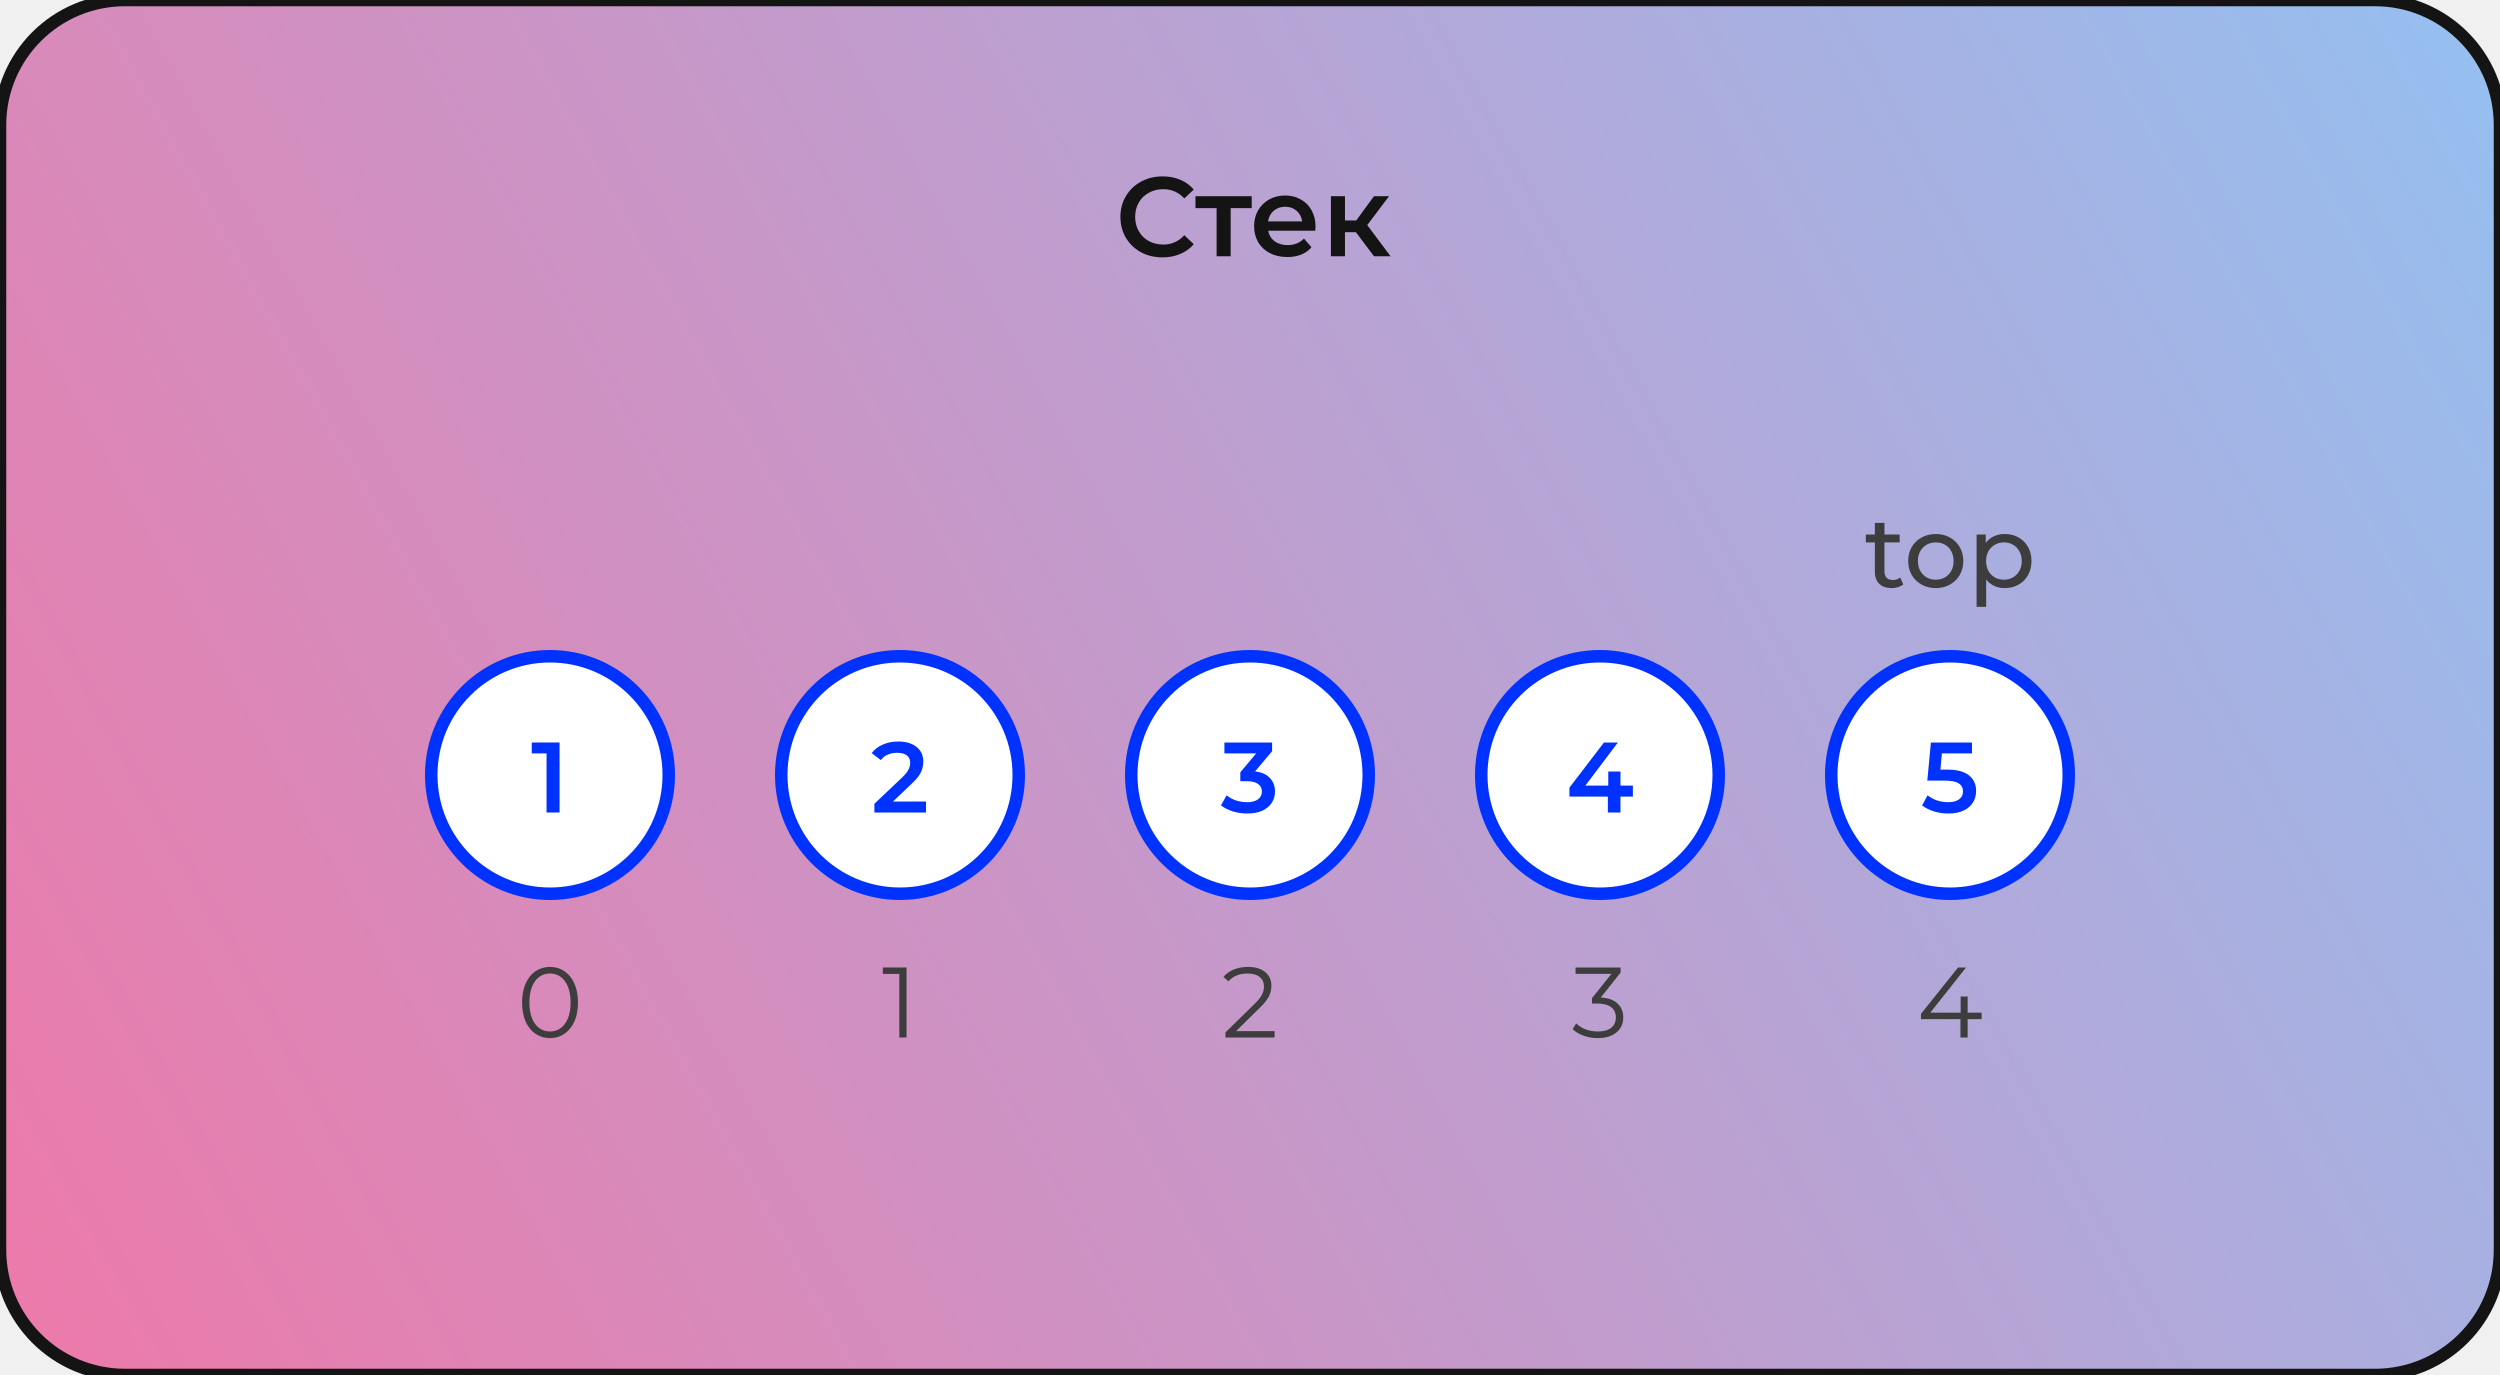
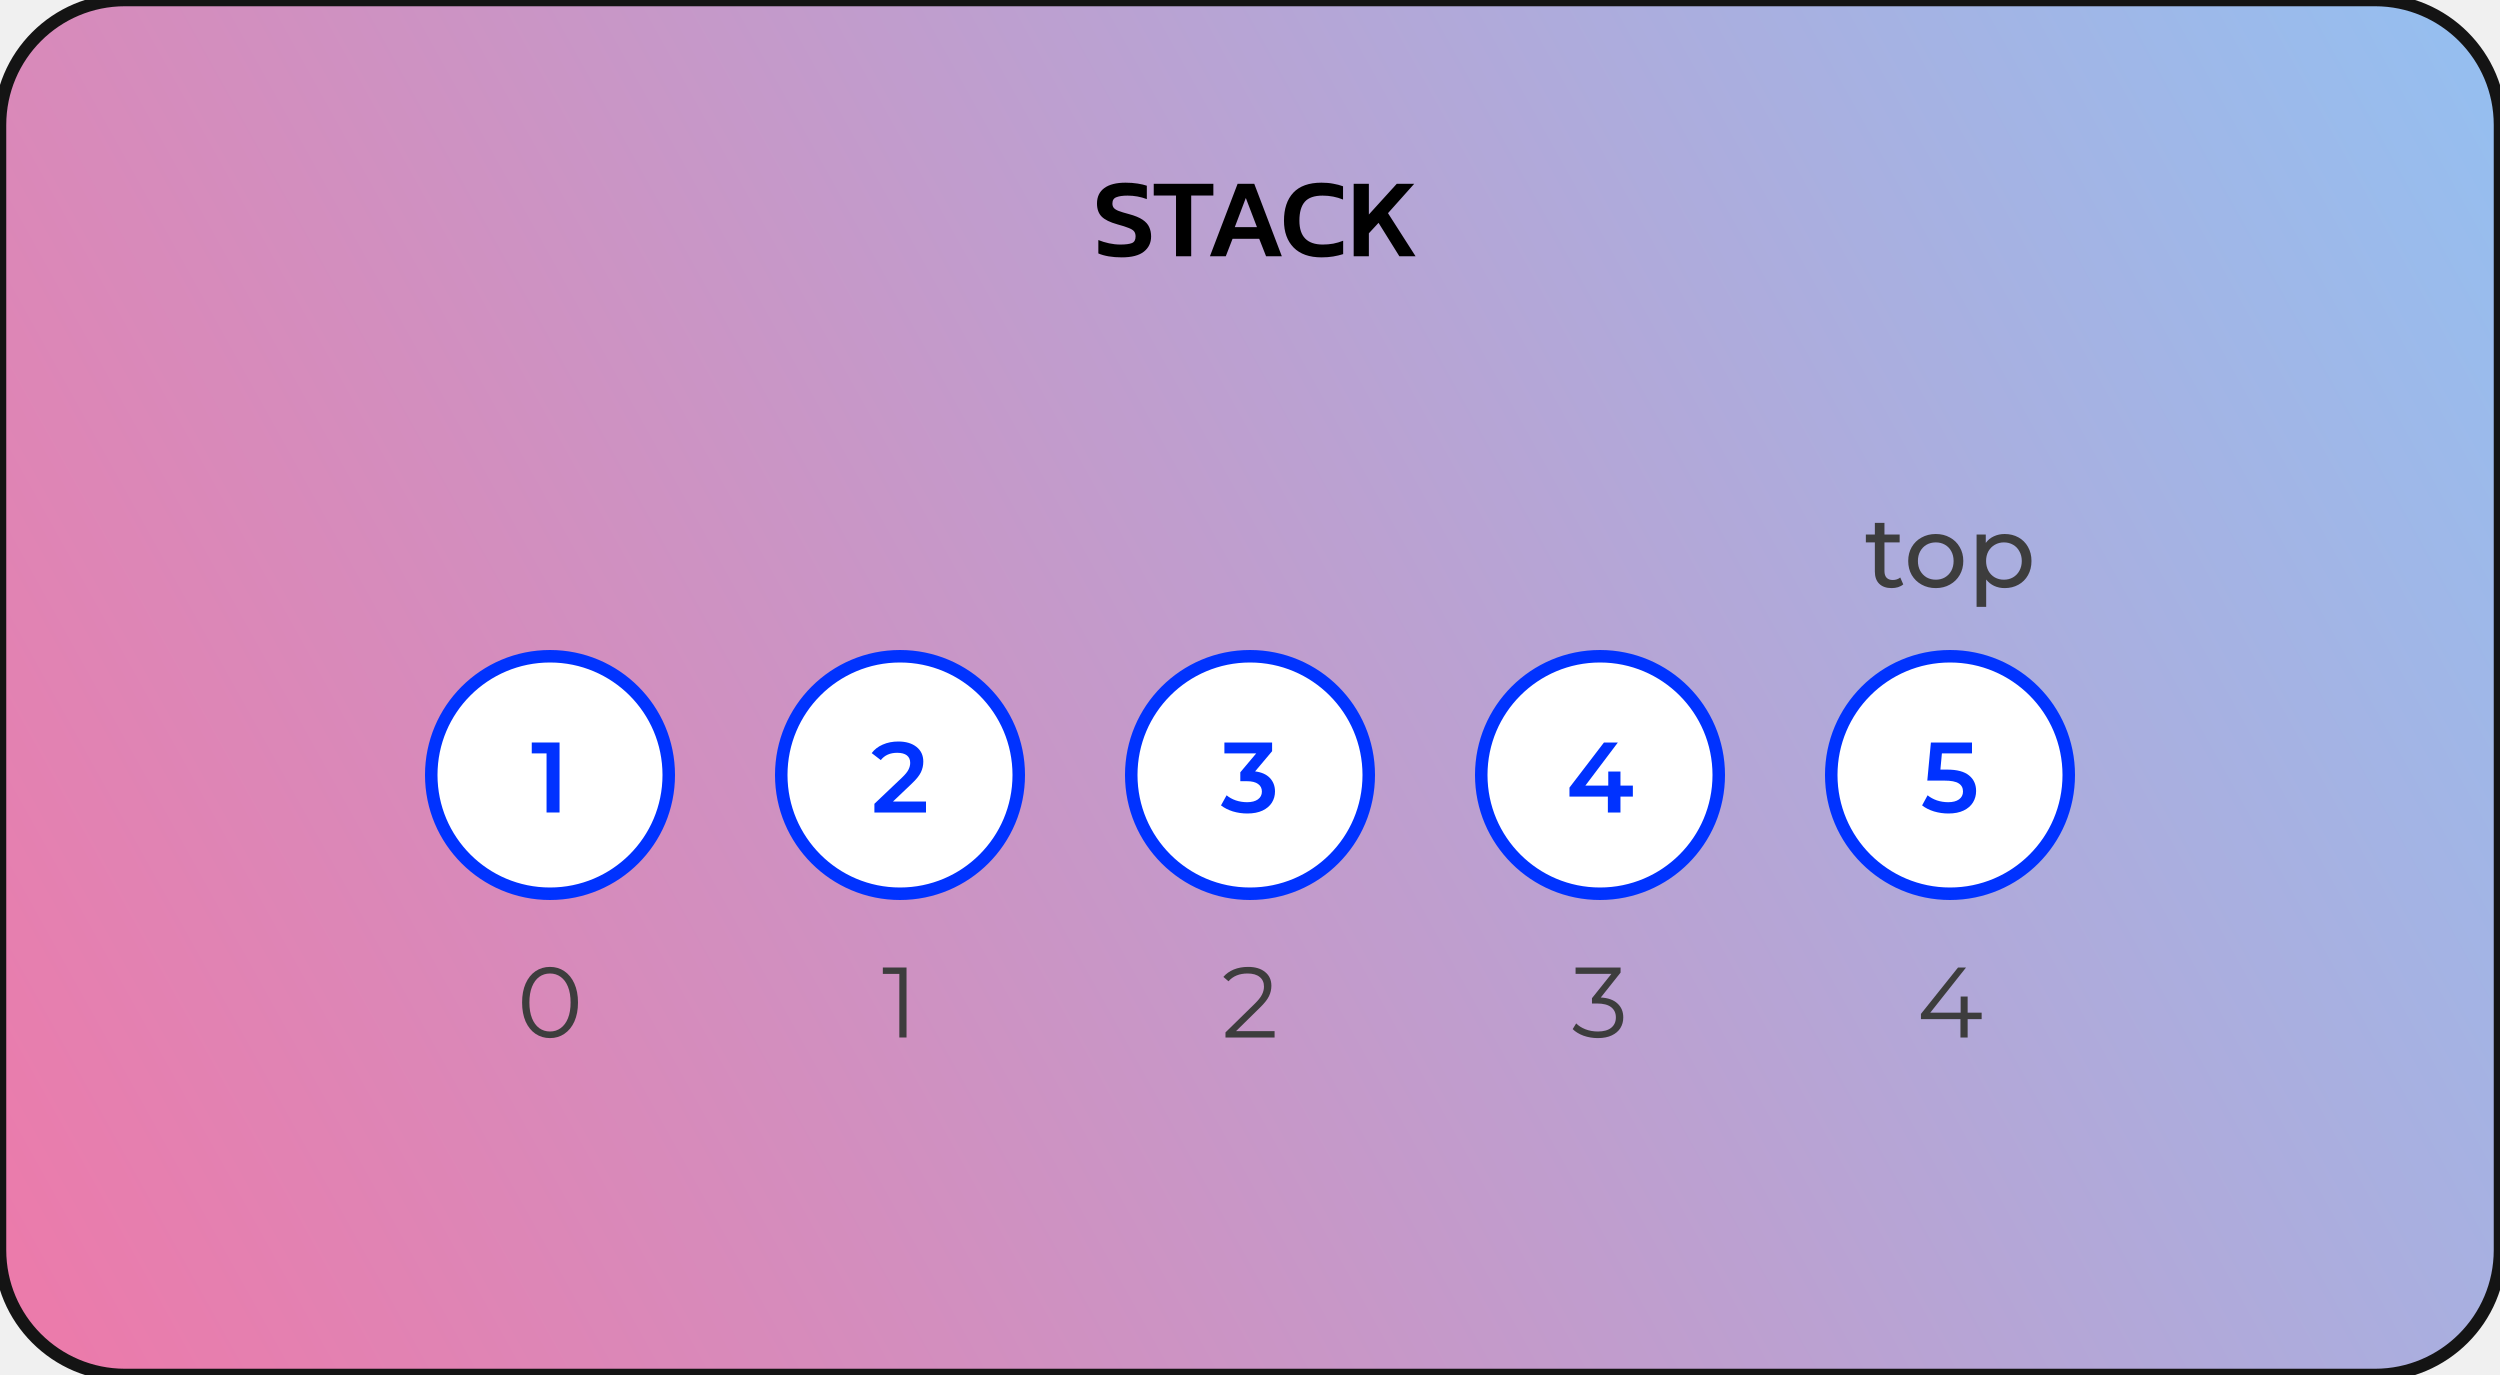
<svg xmlns="http://www.w3.org/2000/svg" width="400" height="220" viewBox="0 0 400 220" fill="none">
-   <path d="M0 20C0 8.954 8.954 0 20 0H380C391.046 0 400 8.954 400 20V200C400 211.046 391.046 220 380 220H20C8.954 220 0 211.046 0 200V20Z" fill="url(#paint0_linear_527_6478)" />
-   <path d="M185.999 41.18C184.727 41.18 183.575 40.904 182.543 40.352C181.523 39.788 180.719 39.014 180.131 38.03C179.555 37.046 179.267 35.936 179.267 34.7C179.267 33.464 179.561 32.354 180.149 31.37C180.737 30.386 181.541 29.618 182.561 29.066C183.593 28.502 184.745 28.22 186.017 28.22C187.049 28.22 187.991 28.4 188.843 28.76C189.695 29.12 190.415 29.642 191.003 30.326L189.491 31.748C188.579 30.764 187.457 30.272 186.125 30.272C185.261 30.272 184.487 30.464 183.803 30.848C183.119 31.22 182.585 31.742 182.201 32.414C181.817 33.086 181.625 33.848 181.625 34.7C181.625 35.552 181.817 36.314 182.201 36.986C182.585 37.658 183.119 38.186 183.803 38.57C184.487 38.942 185.261 39.128 186.125 39.128C187.457 39.128 188.579 38.63 189.491 37.634L191.003 39.074C190.415 39.758 189.689 40.28 188.825 40.64C187.973 41 187.031 41.18 185.999 41.18ZM200.274 33.296H196.908V41H194.658V33.296H191.274V31.388H200.274V33.296ZM210.485 36.248C210.485 36.404 210.473 36.626 210.449 36.914H202.907C203.039 37.622 203.381 38.186 203.933 38.606C204.497 39.014 205.193 39.218 206.021 39.218C207.077 39.218 207.947 38.87 208.631 38.174L209.837 39.56C209.405 40.076 208.859 40.466 208.199 40.73C207.539 40.994 206.795 41.126 205.967 41.126C204.911 41.126 203.981 40.916 203.177 40.496C202.373 40.076 201.749 39.494 201.305 38.75C200.873 37.994 200.657 37.142 200.657 36.194C200.657 35.258 200.867 34.418 201.287 33.674C201.719 32.918 202.313 32.33 203.069 31.91C203.825 31.49 204.677 31.28 205.625 31.28C206.561 31.28 207.395 31.49 208.127 31.91C208.871 32.318 209.447 32.9 209.855 33.656C210.275 34.4 210.485 35.264 210.485 36.248ZM205.625 33.08C204.905 33.08 204.293 33.296 203.789 33.728C203.297 34.148 202.997 34.712 202.889 35.42H208.343C208.247 34.724 207.953 34.16 207.461 33.728C206.969 33.296 206.357 33.08 205.625 33.08ZM216.942 37.148H215.196V41H212.946V31.388H215.196V35.276H216.996L219.84 31.388H222.252L218.76 36.014L222.486 41H219.84L216.942 37.148Z" fill="#141414" />
-   <rect x="69" y="105" width="38" height="38" rx="19" fill="white" />
-   <path d="M89.529 118.8V130H87.449V120.544H85.081V118.8H89.529Z" fill="#0032FF" />
-   <rect x="69" y="105" width="38" height="38" rx="19" stroke="#0032FF" stroke-width="2" />
-   <path d="M87.999 166.096C87.135 166.096 86.362 165.867 85.679 165.408C85.007 164.949 84.479 164.293 84.095 163.44C83.722 162.576 83.535 161.563 83.535 160.4C83.535 159.237 83.722 158.229 84.095 157.376C84.479 156.512 85.007 155.851 85.679 155.392C86.362 154.933 87.135 154.704 87.999 154.704C88.863 154.704 89.631 154.933 90.303 155.392C90.986 155.851 91.519 156.512 91.903 157.376C92.287 158.229 92.479 159.237 92.479 160.4C92.479 161.563 92.287 162.576 91.903 163.44C91.519 164.293 90.986 164.949 90.303 165.408C89.631 165.867 88.863 166.096 87.999 166.096ZM87.999 165.04C88.65 165.04 89.221 164.859 89.711 164.496C90.213 164.133 90.602 163.605 90.879 162.912C91.156 162.219 91.295 161.381 91.295 160.4C91.295 159.419 91.156 158.581 90.879 157.888C90.602 157.195 90.213 156.667 89.711 156.304C89.221 155.941 88.65 155.76 87.999 155.76C87.349 155.76 86.772 155.941 86.271 156.304C85.781 156.667 85.397 157.195 85.119 157.888C84.842 158.581 84.703 159.419 84.703 160.4C84.703 161.381 84.842 162.219 85.119 162.912C85.397 163.605 85.781 164.133 86.271 164.496C86.772 164.859 87.349 165.04 87.999 165.04Z" fill="#3D3D3D" />
-   <rect x="125" y="105" width="38" height="38" rx="19" fill="white" />
-   <path d="M148.16 128.24V130H139.904V128.608L144.352 124.384C144.853 123.904 145.189 123.488 145.36 123.136C145.541 122.773 145.632 122.416 145.632 122.064C145.632 121.541 145.456 121.141 145.104 120.864C144.752 120.587 144.234 120.448 143.552 120.448C142.41 120.448 141.536 120.837 140.928 121.616L139.472 120.496C139.909 119.909 140.496 119.456 141.232 119.136C141.978 118.805 142.81 118.64 143.728 118.64C144.944 118.64 145.914 118.928 146.64 119.504C147.365 120.08 147.728 120.864 147.728 121.856C147.728 122.464 147.6 123.035 147.344 123.568C147.088 124.101 146.597 124.709 145.872 125.392L142.88 128.24H148.16Z" fill="#0032FF" />
-   <rect x="125" y="105" width="38" height="38" rx="19" stroke="#0032FF" stroke-width="2" />
-   <path d="M145.045 154.8V166H143.893V155.824H141.253V154.8H145.045Z" fill="#3D3D3D" />
-   <rect x="181" y="105" width="38" height="38" rx="19" fill="white" />
-   <path d="M200.816 123.424C201.85 123.552 202.64 123.904 203.184 124.48C203.728 125.056 204 125.776 204 126.64C204 127.291 203.834 127.883 203.504 128.416C203.173 128.949 202.672 129.376 202 129.696C201.338 130.005 200.528 130.16 199.568 130.16C198.768 130.16 197.994 130.048 197.248 129.824C196.512 129.589 195.882 129.269 195.36 128.864L196.256 127.248C196.661 127.589 197.152 127.861 197.728 128.064C198.314 128.256 198.917 128.352 199.536 128.352C200.272 128.352 200.848 128.203 201.264 127.904C201.69 127.595 201.904 127.179 201.904 126.656C201.904 126.133 201.701 125.728 201.296 125.44C200.901 125.141 200.293 124.992 199.472 124.992H198.448V123.568L200.992 120.544H195.904V118.8H203.536V120.192L200.816 123.424Z" fill="#0032FF" />
-   <rect x="181" y="105" width="38" height="38" rx="19" stroke="#0032FF" stroke-width="2" />
-   <path d="M203.933 164.976V166H196.077V165.184L200.733 160.624C201.32 160.048 201.714 159.552 201.917 159.136C202.13 158.709 202.237 158.283 202.237 157.856C202.237 157.195 202.008 156.683 201.549 156.32C201.101 155.947 200.456 155.76 199.613 155.76C198.301 155.76 197.282 156.176 196.557 157.008L195.741 156.304C196.178 155.792 196.733 155.397 197.405 155.12C198.088 154.843 198.856 154.704 199.709 154.704C200.85 154.704 201.752 154.976 202.413 155.52C203.085 156.053 203.421 156.789 203.421 157.728C203.421 158.304 203.293 158.859 203.037 159.392C202.781 159.925 202.296 160.539 201.581 161.232L197.773 164.976H203.933Z" fill="#3D3D3D" />
-   <rect x="237" y="105" width="38" height="38" rx="19" fill="white" />
-   <path d="M261.258 127.456H259.274V130H257.258V127.456H251.114V126.016L256.634 118.8H258.858L253.658 125.696H257.322V123.44H259.274V125.696H261.258V127.456Z" fill="#0032FF" />
-   <rect x="237" y="105" width="38" height="38" rx="19" stroke="#0032FF" stroke-width="2" />
-   <path d="M256.124 159.6C257.298 159.664 258.188 159.984 258.796 160.56C259.415 161.125 259.724 161.867 259.724 162.784C259.724 163.424 259.57 163.995 259.26 164.496C258.951 164.987 258.492 165.376 257.884 165.664C257.276 165.952 256.535 166.096 255.66 166.096C254.85 166.096 254.082 165.968 253.356 165.712C252.642 165.445 252.066 165.093 251.628 164.656L252.188 163.744C252.562 164.128 253.058 164.443 253.676 164.688C254.295 164.923 254.956 165.04 255.66 165.04C256.578 165.04 257.287 164.843 257.788 164.448C258.29 164.043 258.54 163.488 258.54 162.784C258.54 162.091 258.29 161.547 257.788 161.152C257.287 160.757 256.53 160.56 255.516 160.56H254.716V159.712L257.82 155.824H252.092V154.8H259.292V155.616L256.124 159.6Z" fill="#3D3D3D" />
-   <path d="M304.521 93.504C304.297 93.696 304.02 93.845 303.689 93.952C303.358 94.048 303.017 94.096 302.665 94.096C301.812 94.096 301.15 93.867 300.681 93.408C300.212 92.949 299.977 92.293 299.977 91.44V86.784H298.537V85.52H299.977V83.664H301.513V85.52H303.945V86.784H301.513V91.376C301.513 91.835 301.625 92.187 301.849 92.432C302.084 92.677 302.414 92.8 302.841 92.8C303.31 92.8 303.71 92.667 304.041 92.4L304.521 93.504ZM309.729 94.096C308.886 94.096 308.129 93.909 307.457 93.536C306.785 93.163 306.257 92.651 305.873 92C305.499 91.339 305.313 90.592 305.313 89.76C305.313 88.928 305.499 88.187 305.873 87.536C306.257 86.875 306.785 86.363 307.457 86C308.129 85.627 308.886 85.44 309.729 85.44C310.571 85.44 311.323 85.627 311.985 86C312.657 86.363 313.179 86.875 313.553 87.536C313.937 88.187 314.129 88.928 314.129 89.76C314.129 90.592 313.937 91.339 313.553 92C313.179 92.651 312.657 93.163 311.985 93.536C311.323 93.909 310.571 94.096 309.729 94.096ZM309.729 92.752C310.273 92.752 310.758 92.629 311.185 92.384C311.622 92.128 311.963 91.776 312.209 91.328C312.454 90.869 312.577 90.347 312.577 89.76C312.577 89.173 312.454 88.656 312.209 88.208C311.963 87.749 311.622 87.397 311.185 87.152C310.758 86.907 310.273 86.784 309.729 86.784C309.185 86.784 308.694 86.907 308.257 87.152C307.83 87.397 307.489 87.749 307.233 88.208C306.987 88.656 306.865 89.173 306.865 89.76C306.865 90.347 306.987 90.869 307.233 91.328C307.489 91.776 307.83 92.128 308.257 92.384C308.694 92.629 309.185 92.752 309.729 92.752ZM320.749 85.44C321.57 85.44 322.306 85.621 322.957 85.984C323.608 86.347 324.114 86.853 324.477 87.504C324.85 88.155 325.037 88.907 325.037 89.76C325.037 90.613 324.85 91.371 324.477 92.032C324.114 92.683 323.608 93.189 322.957 93.552C322.306 93.915 321.57 94.096 320.749 94.096C320.141 94.096 319.581 93.979 319.069 93.744C318.568 93.509 318.141 93.168 317.789 92.72V97.104H316.253V85.52H317.725V86.864C318.066 86.395 318.498 86.043 319.021 85.808C319.544 85.563 320.12 85.44 320.749 85.44ZM320.621 92.752C321.165 92.752 321.65 92.629 322.077 92.384C322.514 92.128 322.856 91.776 323.101 91.328C323.357 90.869 323.485 90.347 323.485 89.76C323.485 89.173 323.357 88.656 323.101 88.208C322.856 87.749 322.514 87.397 322.077 87.152C321.65 86.907 321.165 86.784 320.621 86.784C320.088 86.784 319.602 86.912 319.165 87.168C318.738 87.413 318.397 87.76 318.141 88.208C317.896 88.656 317.773 89.173 317.773 89.76C317.773 90.347 317.896 90.869 318.141 91.328C318.386 91.776 318.728 92.128 319.165 92.384C319.602 92.629 320.088 92.752 320.621 92.752Z" fill="#3D3D3D" />
-   <rect x="293" y="105" width="38" height="38" rx="19" fill="white" />
-   <path d="M311.536 123.136C313.115 123.136 314.283 123.445 315.04 124.064C315.797 124.672 316.176 125.504 316.176 126.56C316.176 127.232 316.011 127.84 315.68 128.384C315.349 128.928 314.853 129.36 314.192 129.68C313.531 130 312.715 130.16 311.744 130.16C310.944 130.16 310.171 130.048 309.424 129.824C308.677 129.589 308.048 129.269 307.536 128.864L308.416 127.248C308.832 127.589 309.328 127.861 309.904 128.064C310.491 128.256 311.093 128.352 311.712 128.352C312.448 128.352 313.024 128.203 313.44 127.904C313.867 127.595 314.08 127.173 314.08 126.64C314.08 126.064 313.851 125.632 313.392 125.344C312.944 125.045 312.171 124.896 311.072 124.896H308.368L308.944 118.8H315.52V120.544H310.704L310.464 123.136H311.536Z" fill="#0032FF" />
-   <rect x="293" y="105" width="38" height="38" rx="19" stroke="#0032FF" stroke-width="2" />
-   <path d="M317.063 163.056H314.823V166H313.671V163.056H307.351V162.224L313.287 154.8H314.567L308.839 162.032H313.703V159.44H314.823V162.032H317.063V163.056Z" fill="#3D3D3D" />
-   <path d="M20 1H380V-1H20V1ZM399 20V200H401V20H399ZM380 219H20V221H380V219ZM1 200V20H-1V200H1ZM20 219C9.507 219 1 210.493 1 200H-1C-1 211.598 8.402 221 20 221V219ZM399 200C399 210.493 390.493 219 380 219V221C391.598 221 401 211.598 401 200H399ZM380 1C390.493 1 399 9.507 399 20H401C401 8.402 391.598 -1 380 -1V1ZM20 -1C8.402 -1 -1 8.402 -1 20H1C1 9.507 9.507 1 20 1V-1Z" fill="#141414" />
+   <g clip-path="url(#clip0_1_115)">
+     <path d="M0 20C0 8.954 8.954 0 20 0H380C391.046 0 400 8.954 400 20V200C400 211.046 391.046 220 380 220H20C8.954 220 0 211.046 0 200V20Z" fill="url(#paint0_linear_1_115)" />
+     <path d="M107 124C107 113.507 98.493 105 88 105C77.507 105 69 113.507 69 124C69 134.493 77.507 143 88 143C98.493 143 107 134.493 107 124Z" fill="white" />
+     <path d="M89.529 118.8V130H87.449V120.544H85.081V118.8H89.529Z" fill="#0032FF" />
+     <path d="M107 124C107 113.507 98.493 105 88 105C77.507 105 69 113.507 69 124C69 134.493 77.507 143 88 143C98.493 143 107 134.493 107 124Z" stroke="#0032FF" stroke-width="2" />
+     <path d="M87.999 166.096C87.135 166.096 86.362 165.867 85.679 165.408C85.007 164.949 84.479 164.293 84.095 163.44C83.722 162.576 83.535 161.563 83.535 160.4C83.535 159.237 83.722 158.229 84.095 157.376C84.479 156.512 85.007 155.851 85.679 155.392C86.362 154.933 87.135 154.704 87.999 154.704C88.863 154.704 89.631 154.933 90.303 155.392C90.986 155.851 91.519 156.512 91.903 157.376C92.287 158.229 92.479 159.237 92.479 160.4C92.479 161.563 92.287 162.576 91.903 163.44C91.519 164.293 90.986 164.949 90.303 165.408C89.631 165.867 88.863 166.096 87.999 166.096ZM87.999 165.04C88.65 165.04 89.221 164.859 89.711 164.496C90.213 164.133 90.602 163.605 90.879 162.912C91.156 162.219 91.295 161.381 91.295 160.4C91.295 159.419 91.156 158.581 90.879 157.888C90.602 157.195 90.213 156.667 89.711 156.304C89.221 155.941 88.65 155.76 87.999 155.76C87.349 155.76 86.772 155.941 86.271 156.304C85.781 156.667 85.397 157.195 85.119 157.888C84.842 158.581 84.703 159.419 84.703 160.4C84.703 161.381 84.842 162.219 85.119 162.912C85.397 163.605 85.781 164.133 86.271 164.496C86.772 164.859 87.349 165.04 87.999 165.04Z" fill="#3D3D3D" />
+     <path d="M163 124C163 113.507 154.493 105 144 105C133.507 105 125 113.507 125 124C125 134.493 133.507 143 144 143C154.493 143 163 134.493 163 124Z" fill="white" />
+     <path d="M148.16 128.24V130H139.904V128.608L144.352 124.384C144.853 123.904 145.189 123.488 145.36 123.136C145.541 122.773 145.632 122.416 145.632 122.064C145.632 121.541 145.456 121.141 145.104 120.864C144.752 120.587 144.234 120.448 143.552 120.448C142.41 120.448 141.536 120.837 140.928 121.616L139.472 120.496C139.909 119.909 140.496 119.456 141.232 119.136C141.978 118.805 142.81 118.64 143.728 118.64C144.944 118.64 145.914 118.928 146.64 119.504C147.365 120.08 147.728 120.864 147.728 121.856C147.728 122.464 147.6 123.035 147.344 123.568C147.088 124.101 146.597 124.709 145.872 125.392L142.88 128.24H148.16Z" fill="#0032FF" />
+     <path d="M163 124C163 113.507 154.493 105 144 105C133.507 105 125 113.507 125 124C125 134.493 133.507 143 144 143C154.493 143 163 134.493 163 124Z" stroke="#0032FF" stroke-width="2" />
+     <path d="M145.045 154.8V166H143.893V155.824H141.253V154.8H145.045Z" fill="#3D3D3D" />
+     <path d="M219 124C219 113.507 210.493 105 200 105C189.507 105 181 113.507 181 124C181 134.493 189.507 143 200 143C210.493 143 219 134.493 219 124Z" fill="white" />
+     <path d="M200.816 123.424C201.85 123.552 202.64 123.904 203.184 124.48C203.728 125.056 204 125.776 204 126.64C204 127.291 203.834 127.883 203.504 128.416C203.173 128.949 202.672 129.376 202 129.696C201.338 130.005 200.528 130.16 199.568 130.16C198.768 130.16 197.994 130.048 197.248 129.824C196.512 129.589 195.882 129.269 195.36 128.864L196.256 127.248C196.661 127.589 197.152 127.861 197.728 128.064C198.314 128.256 198.917 128.352 199.536 128.352C200.272 128.352 200.848 128.203 201.264 127.904C201.69 127.595 201.904 127.179 201.904 126.656C201.904 126.133 201.701 125.728 201.296 125.44C200.901 125.141 200.293 124.992 199.472 124.992H198.448V123.568L200.992 120.544H195.904V118.8H203.536V120.192L200.816 123.424Z" fill="#0032FF" />
+     <path d="M219 124C219 113.507 210.493 105 200 105C189.507 105 181 113.507 181 124C181 134.493 189.507 143 200 143C210.493 143 219 134.493 219 124Z" stroke="#0032FF" stroke-width="2" />
+     <path d="M203.933 164.976V166H196.077V165.184L200.733 160.624C201.32 160.048 201.714 159.552 201.917 159.136C202.13 158.709 202.237 158.283 202.237 157.856C202.237 157.195 202.008 156.683 201.549 156.32C201.101 155.947 200.456 155.76 199.613 155.76C198.301 155.76 197.282 156.176 196.557 157.008L195.741 156.304C196.178 155.792 196.733 155.397 197.405 155.12C198.088 154.843 198.856 154.704 199.709 154.704C200.85 154.704 201.752 154.976 202.413 155.52C203.085 156.053 203.421 156.789 203.421 157.728C203.421 158.304 203.293 158.859 203.037 159.392C202.781 159.925 202.296 160.539 201.581 161.232L197.773 164.976H203.933Z" fill="#3D3D3D" />
+     <path d="M275 124C275 113.507 266.493 105 256 105C245.507 105 237 113.507 237 124C237 134.493 245.507 143 256 143C266.493 143 275 134.493 275 124Z" fill="white" />
+     <path d="M261.258 127.456H259.274V130H257.258V127.456H251.114V126.016L256.634 118.8H258.858L253.658 125.696H257.322V123.44H259.274V125.696H261.258V127.456Z" fill="#0032FF" />
+     <path d="M275 124C275 113.507 266.493 105 256 105C245.507 105 237 113.507 237 124C237 134.493 245.507 143 256 143C266.493 143 275 134.493 275 124Z" stroke="#0032FF" stroke-width="2" />
+     <path d="M256.124 159.6C257.298 159.664 258.188 159.984 258.796 160.56C259.415 161.125 259.724 161.867 259.724 162.784C259.724 163.424 259.57 163.995 259.26 164.496C258.951 164.987 258.492 165.376 257.884 165.664C257.276 165.952 256.535 166.096 255.66 166.096C254.85 166.096 254.082 165.968 253.356 165.712C252.642 165.445 252.066 165.093 251.628 164.656L252.188 163.744C252.562 164.128 253.058 164.443 253.676 164.688C254.295 164.923 254.956 165.04 255.66 165.04C256.578 165.04 257.287 164.843 257.788 164.448C258.29 164.043 258.54 163.488 258.54 162.784C258.54 162.091 258.29 161.547 257.788 161.152C257.287 160.757 256.53 160.56 255.516 160.56H254.716V159.712L257.82 155.824H252.092V154.8H259.292V155.616L256.124 159.6Z" fill="#3D3D3D" />
+     <path d="M304.521 93.504C304.297 93.696 304.02 93.845 303.689 93.952C303.358 94.048 303.017 94.096 302.665 94.096C301.812 94.096 301.15 93.867 300.681 93.408C300.212 92.949 299.977 92.293 299.977 91.44V86.784H298.537V85.52H299.977V83.664H301.513V85.52H303.945V86.784H301.513V91.376C301.513 91.835 301.625 92.187 301.849 92.432C302.084 92.677 302.414 92.8 302.841 92.8C303.31 92.8 303.71 92.667 304.041 92.4L304.521 93.504ZM309.729 94.096C308.886 94.096 308.129 93.909 307.457 93.536C306.785 93.163 306.257 92.651 305.873 92C305.499 91.339 305.313 90.592 305.313 89.76C305.313 88.928 305.499 88.187 305.873 87.536C306.257 86.875 306.785 86.363 307.457 86C308.129 85.627 308.886 85.44 309.729 85.44C310.571 85.44 311.323 85.627 311.985 86C312.657 86.363 313.179 86.875 313.553 87.536C313.937 88.187 314.129 88.928 314.129 89.76C314.129 90.592 313.937 91.339 313.553 92C313.179 92.651 312.657 93.163 311.985 93.536C311.323 93.909 310.571 94.096 309.729 94.096ZM309.729 92.752C310.273 92.752 310.758 92.629 311.185 92.384C311.622 92.128 311.963 91.776 312.209 91.328C312.454 90.869 312.577 90.347 312.577 89.76C312.577 89.173 312.454 88.656 312.209 88.208C311.963 87.749 311.622 87.397 311.185 87.152C310.758 86.907 310.273 86.784 309.729 86.784C309.185 86.784 308.694 86.907 308.257 87.152C307.83 87.397 307.489 87.749 307.233 88.208C306.987 88.656 306.865 89.173 306.865 89.76C306.865 90.347 306.987 90.869 307.233 91.328C307.489 91.776 307.83 92.128 308.257 92.384C308.694 92.629 309.185 92.752 309.729 92.752ZM320.749 85.44C321.57 85.44 322.306 85.621 322.957 85.984C323.608 86.347 324.114 86.853 324.477 87.504C324.85 88.155 325.037 88.907 325.037 89.76C325.037 90.613 324.85 91.371 324.477 92.032C324.114 92.683 323.608 93.189 322.957 93.552C322.306 93.915 321.57 94.096 320.749 94.096C320.141 94.096 319.581 93.979 319.069 93.744C318.568 93.509 318.141 93.168 317.789 92.72V97.104H316.253V85.52H317.725V86.864C318.066 86.395 318.498 86.043 319.021 85.808C319.544 85.563 320.12 85.44 320.749 85.44ZM320.621 92.752C321.165 92.752 321.65 92.629 322.077 92.384C322.514 92.128 322.856 91.776 323.101 91.328C323.357 90.869 323.485 90.347 323.485 89.76C323.485 89.173 323.357 88.656 323.101 88.208C322.856 87.749 322.514 87.397 322.077 87.152C321.65 86.907 321.165 86.784 320.621 86.784C320.088 86.784 319.602 86.912 319.165 87.168C318.738 87.413 318.397 87.76 318.141 88.208C317.896 88.656 317.773 89.173 317.773 89.76C317.773 90.347 317.896 90.869 318.141 91.328C318.386 91.776 318.728 92.128 319.165 92.384C319.602 92.629 320.088 92.752 320.621 92.752Z" fill="#3D3D3D" />
+     <path d="M331 124C331 113.507 322.493 105 312 105C301.507 105 293 113.507 293 124C293 134.493 301.507 143 312 143C322.493 143 331 134.493 331 124Z" fill="white" />
+     <path d="M311.536 123.136C313.115 123.136 314.283 123.445 315.04 124.064C315.797 124.672 316.176 125.504 316.176 126.56C316.176 127.232 316.011 127.84 315.68 128.384C315.349 128.928 314.853 129.36 314.192 129.68C313.531 130 312.715 130.16 311.744 130.16C310.944 130.16 310.171 130.048 309.424 129.824C308.677 129.589 308.048 129.269 307.536 128.864L308.416 127.248C308.832 127.589 309.328 127.861 309.904 128.064C310.491 128.256 311.093 128.352 311.712 128.352C312.448 128.352 313.024 128.203 313.44 127.904C313.867 127.595 314.08 127.173 314.08 126.64C314.08 126.064 313.851 125.632 313.392 125.344C312.944 125.045 312.171 124.896 311.072 124.896H308.368L308.944 118.8H315.52V120.544H310.704L310.464 123.136H311.536Z" fill="#0032FF" />
+     <path d="M331 124C331 113.507 322.493 105 312 105C301.507 105 293 113.507 293 124C293 134.493 301.507 143 312 143C322.493 143 331 134.493 331 124Z" stroke="#0032FF" stroke-width="2" />
+     <path d="M317.063 163.056H314.823V166H313.671V163.056H307.351V162.224L313.287 154.8H314.567L308.839 162.032H313.703V159.44H314.823V162.032H317.063V163.056Z" fill="#3D3D3D" />
+     <path d="M20 1H380V-1H20V1ZM399 20V200H401V20H399ZM380 219H20V221H380V219ZM1 200V20H-1V200H1ZM20 219C9.507 219 1 210.493 1 200H-1C-1 211.598 8.402 221 20 221V219ZM399 200C399 210.493 390.493 219 380 219V221C391.598 221 401 211.598 401 200H399ZM380 1C390.493 1 399 9.507 399 20H401C401 8.402 391.598 -1 380 -1V1ZM20 -1C8.402 -1 -1 8.402 -1 20H1C1 9.507 9.507 1 20 1V-1Z" fill="#141414" />
+     <path d="M179.479 41.18C178.735 41.18 178.039 41.126 177.391 41.018C176.755 40.91 176.203 40.754 175.735 40.55V38.408C176.263 38.624 176.833 38.798 177.445 38.93C178.057 39.062 178.657 39.128 179.245 39.128C180.085 39.128 180.703 39.05 181.099 38.894C181.495 38.738 181.693 38.384 181.693 37.832C181.693 37.484 181.609 37.208 181.441 37.004C181.273 36.8 180.979 36.62 180.559 36.464C180.151 36.296 179.569 36.11 178.813 35.906C177.601 35.57 176.749 35.15 176.257 34.646C175.765 34.142 175.519 33.446 175.519 32.558C175.519 31.49 175.909 30.668 176.689 30.092C177.469 29.516 178.603 29.228 180.091 29.228C180.787 29.228 181.435 29.276 182.035 29.372C182.635 29.468 183.121 29.582 183.493 29.714V31.856C182.509 31.484 181.483 31.298 180.415 31.298C179.659 31.298 179.065 31.382 178.633 31.55C178.201 31.706 177.985 32.042 177.985 32.558C177.985 32.858 178.063 33.098 178.219 33.278C178.375 33.458 178.639 33.62 179.011 33.764C179.395 33.908 179.929 34.07 180.613 34.25C181.561 34.502 182.293 34.802 182.809 35.15C183.325 35.498 183.679 35.894 183.871 36.338C184.075 36.782 184.177 37.28 184.177 37.832C184.177 38.84 183.793 39.65 183.025 40.262C182.257 40.874 181.075 41.18 179.479 41.18ZM188.162 41V31.28H184.598V29.408H194.138V31.28H190.592V41H188.162ZM193.589 41L198.017 29.408H200.681L205.091 41H202.571L201.473 38.21H197.207L196.127 41H193.589ZM197.567 36.338H201.113L199.331 31.676L197.567 36.338ZM211.449 41.18C209.505 41.18 208.017 40.658 206.985 39.614C205.953 38.558 205.437 37.124 205.437 35.312C205.437 33.392 205.935 31.898 206.931 30.83C207.939 29.762 209.439 29.228 211.431 29.228C212.127 29.228 212.751 29.282 213.303 29.39C213.867 29.486 214.395 29.624 214.887 29.804V31.928C213.867 31.508 212.775 31.298 211.611 31.298C210.291 31.298 209.343 31.628 208.767 32.288C208.191 32.948 207.903 33.956 207.903 35.312C207.903 37.856 209.151 39.128 211.647 39.128C212.211 39.128 212.769 39.08 213.321 38.984C213.873 38.876 214.401 38.72 214.905 38.516V40.658C214.413 40.814 213.885 40.94 213.321 41.036C212.769 41.132 212.145 41.18 211.449 41.18ZM216.589 41V29.408H219.019V34.322L223.483 29.408H226.273L222.079 34.106L226.489 41H223.897L220.567 35.654L219.019 37.328V41H216.589Z" fill="black" />
+   </g>
  <defs>
-     <linearGradient id="paint0_linear_527_6478" x1="479" y1="-48" x2="-80.5" y2="263.5" gradientUnits="userSpaceOnUse">
+     <linearGradient id="paint0_linear_1_115" x1="479" y1="-48" x2="-80.5" y2="263.5" gradientUnits="userSpaceOnUse">
      <stop stop-color="#82CEFF" />
      <stop offset="1" stop-color="#FF6B9B" />
    </linearGradient>
+     <clipPath id="clip0_1_115">
+       <rect width="400" height="220" fill="white" />
+     </clipPath>
  </defs>
</svg>
